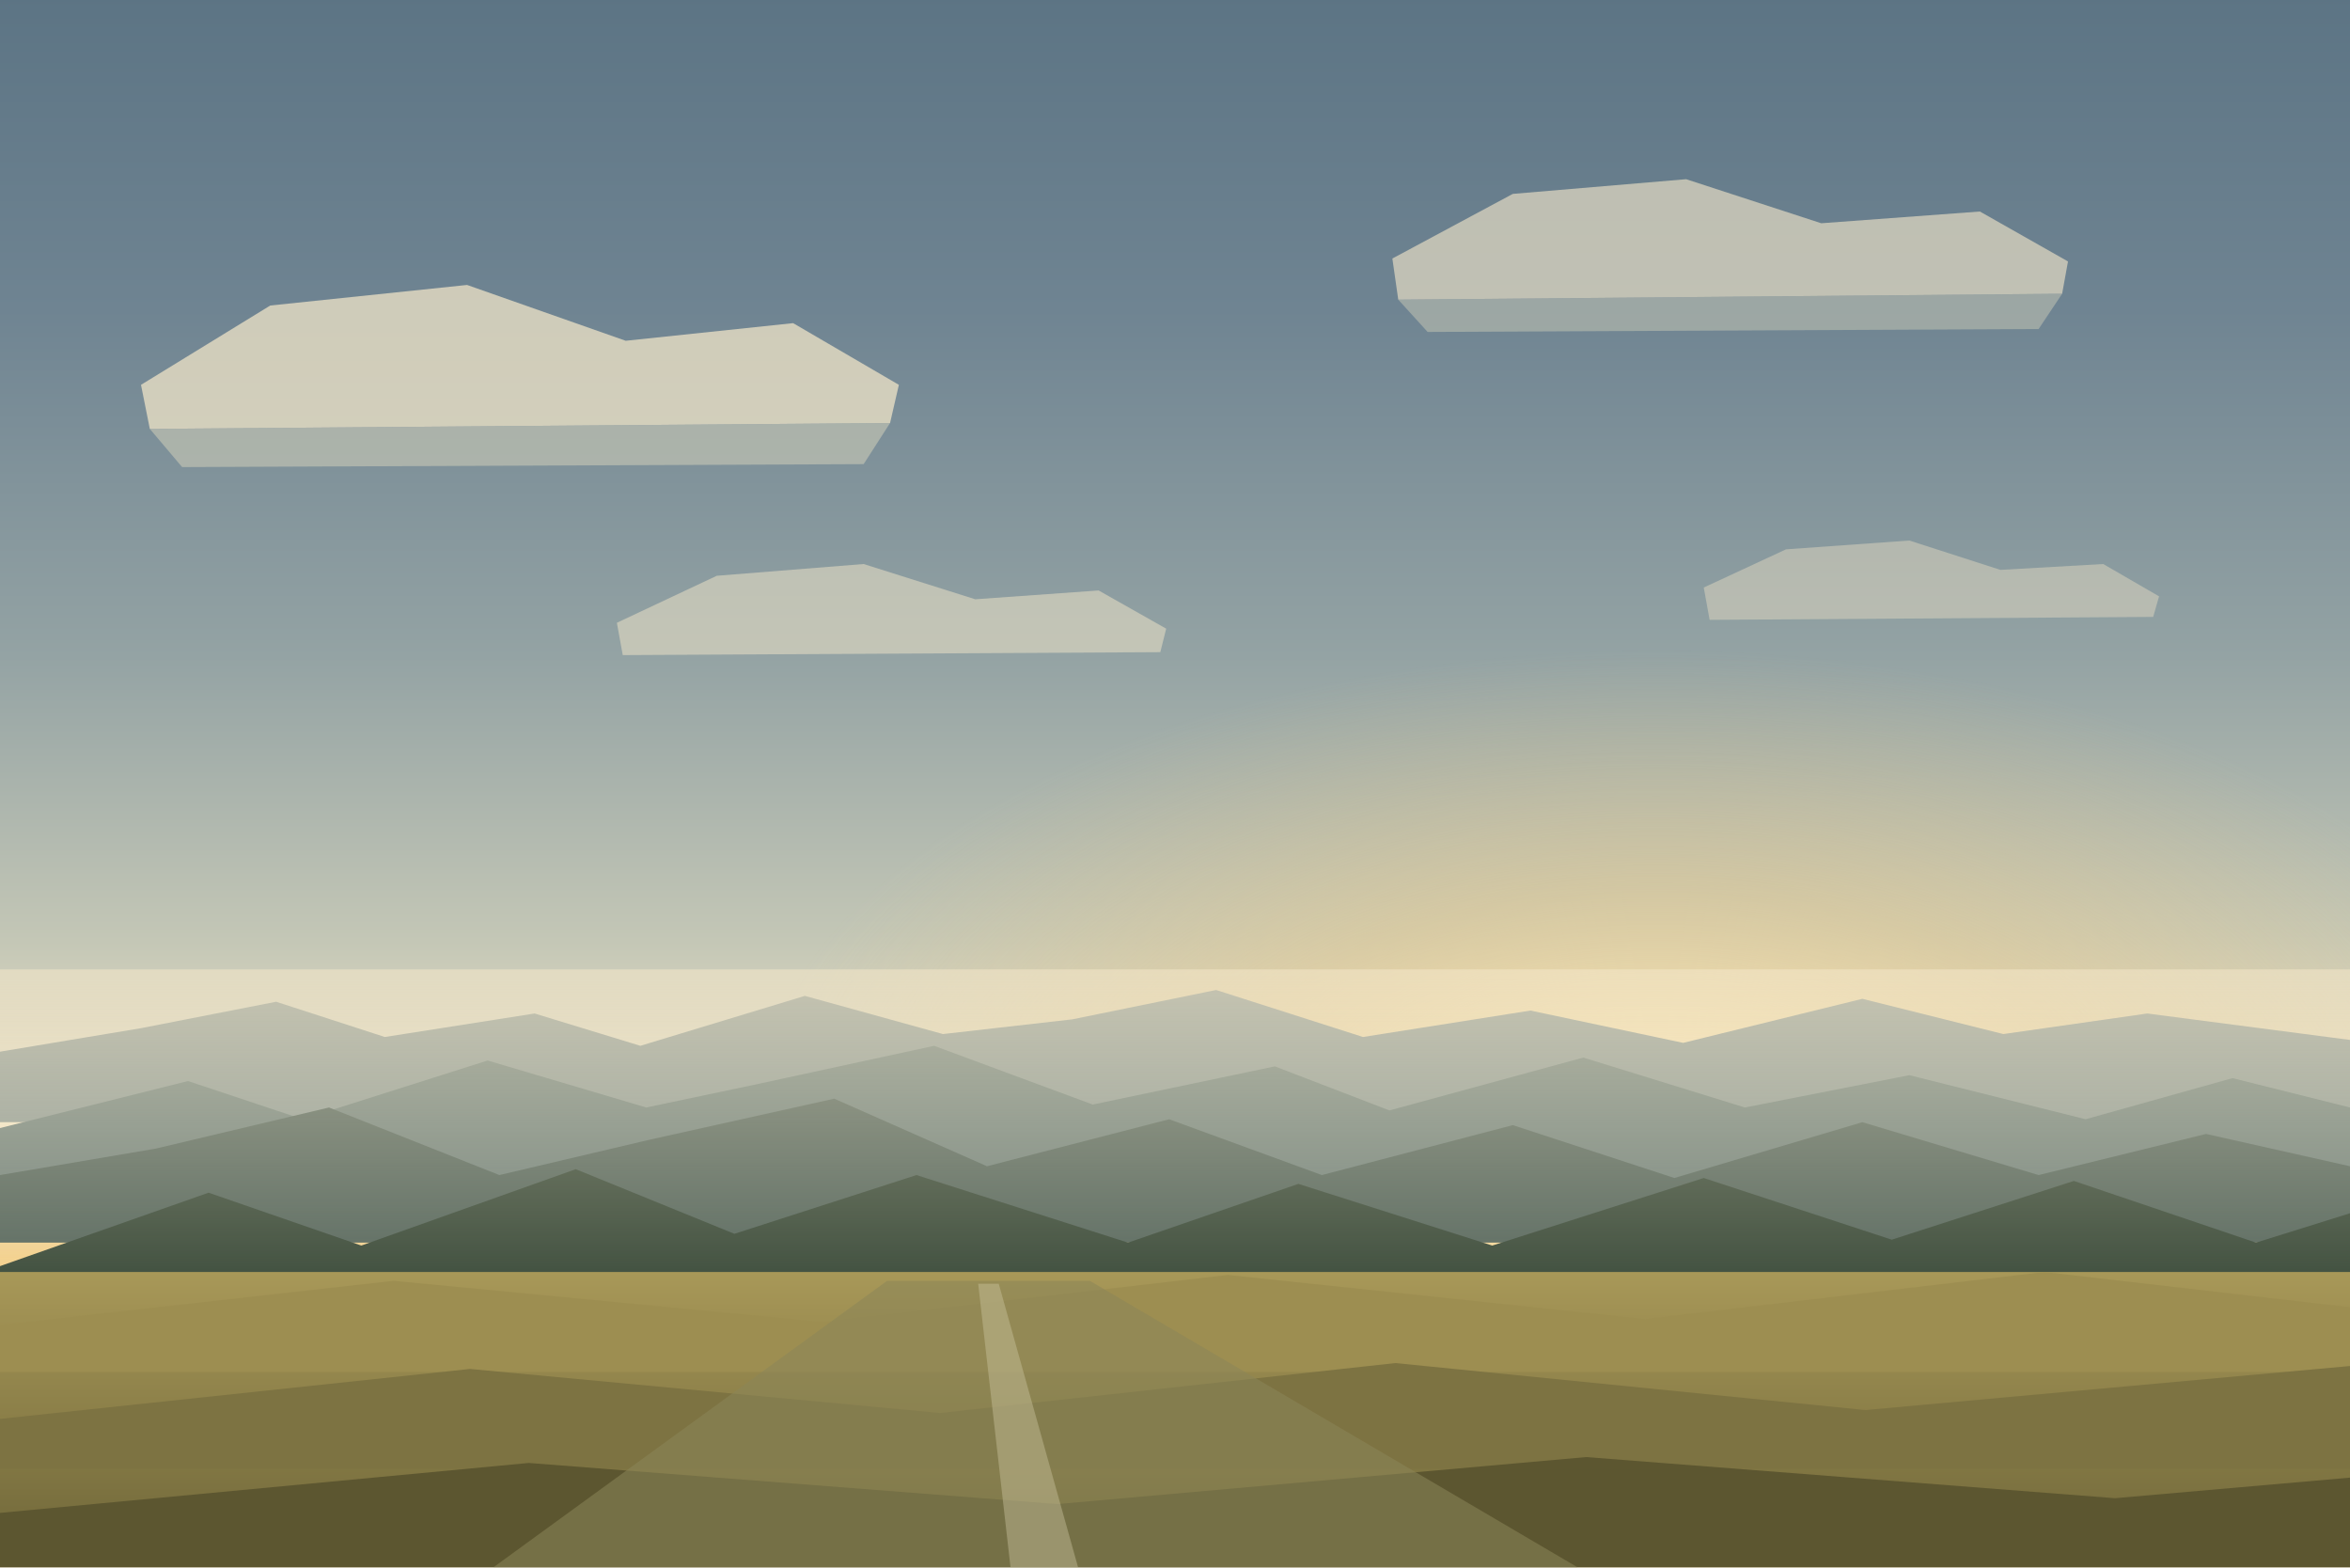
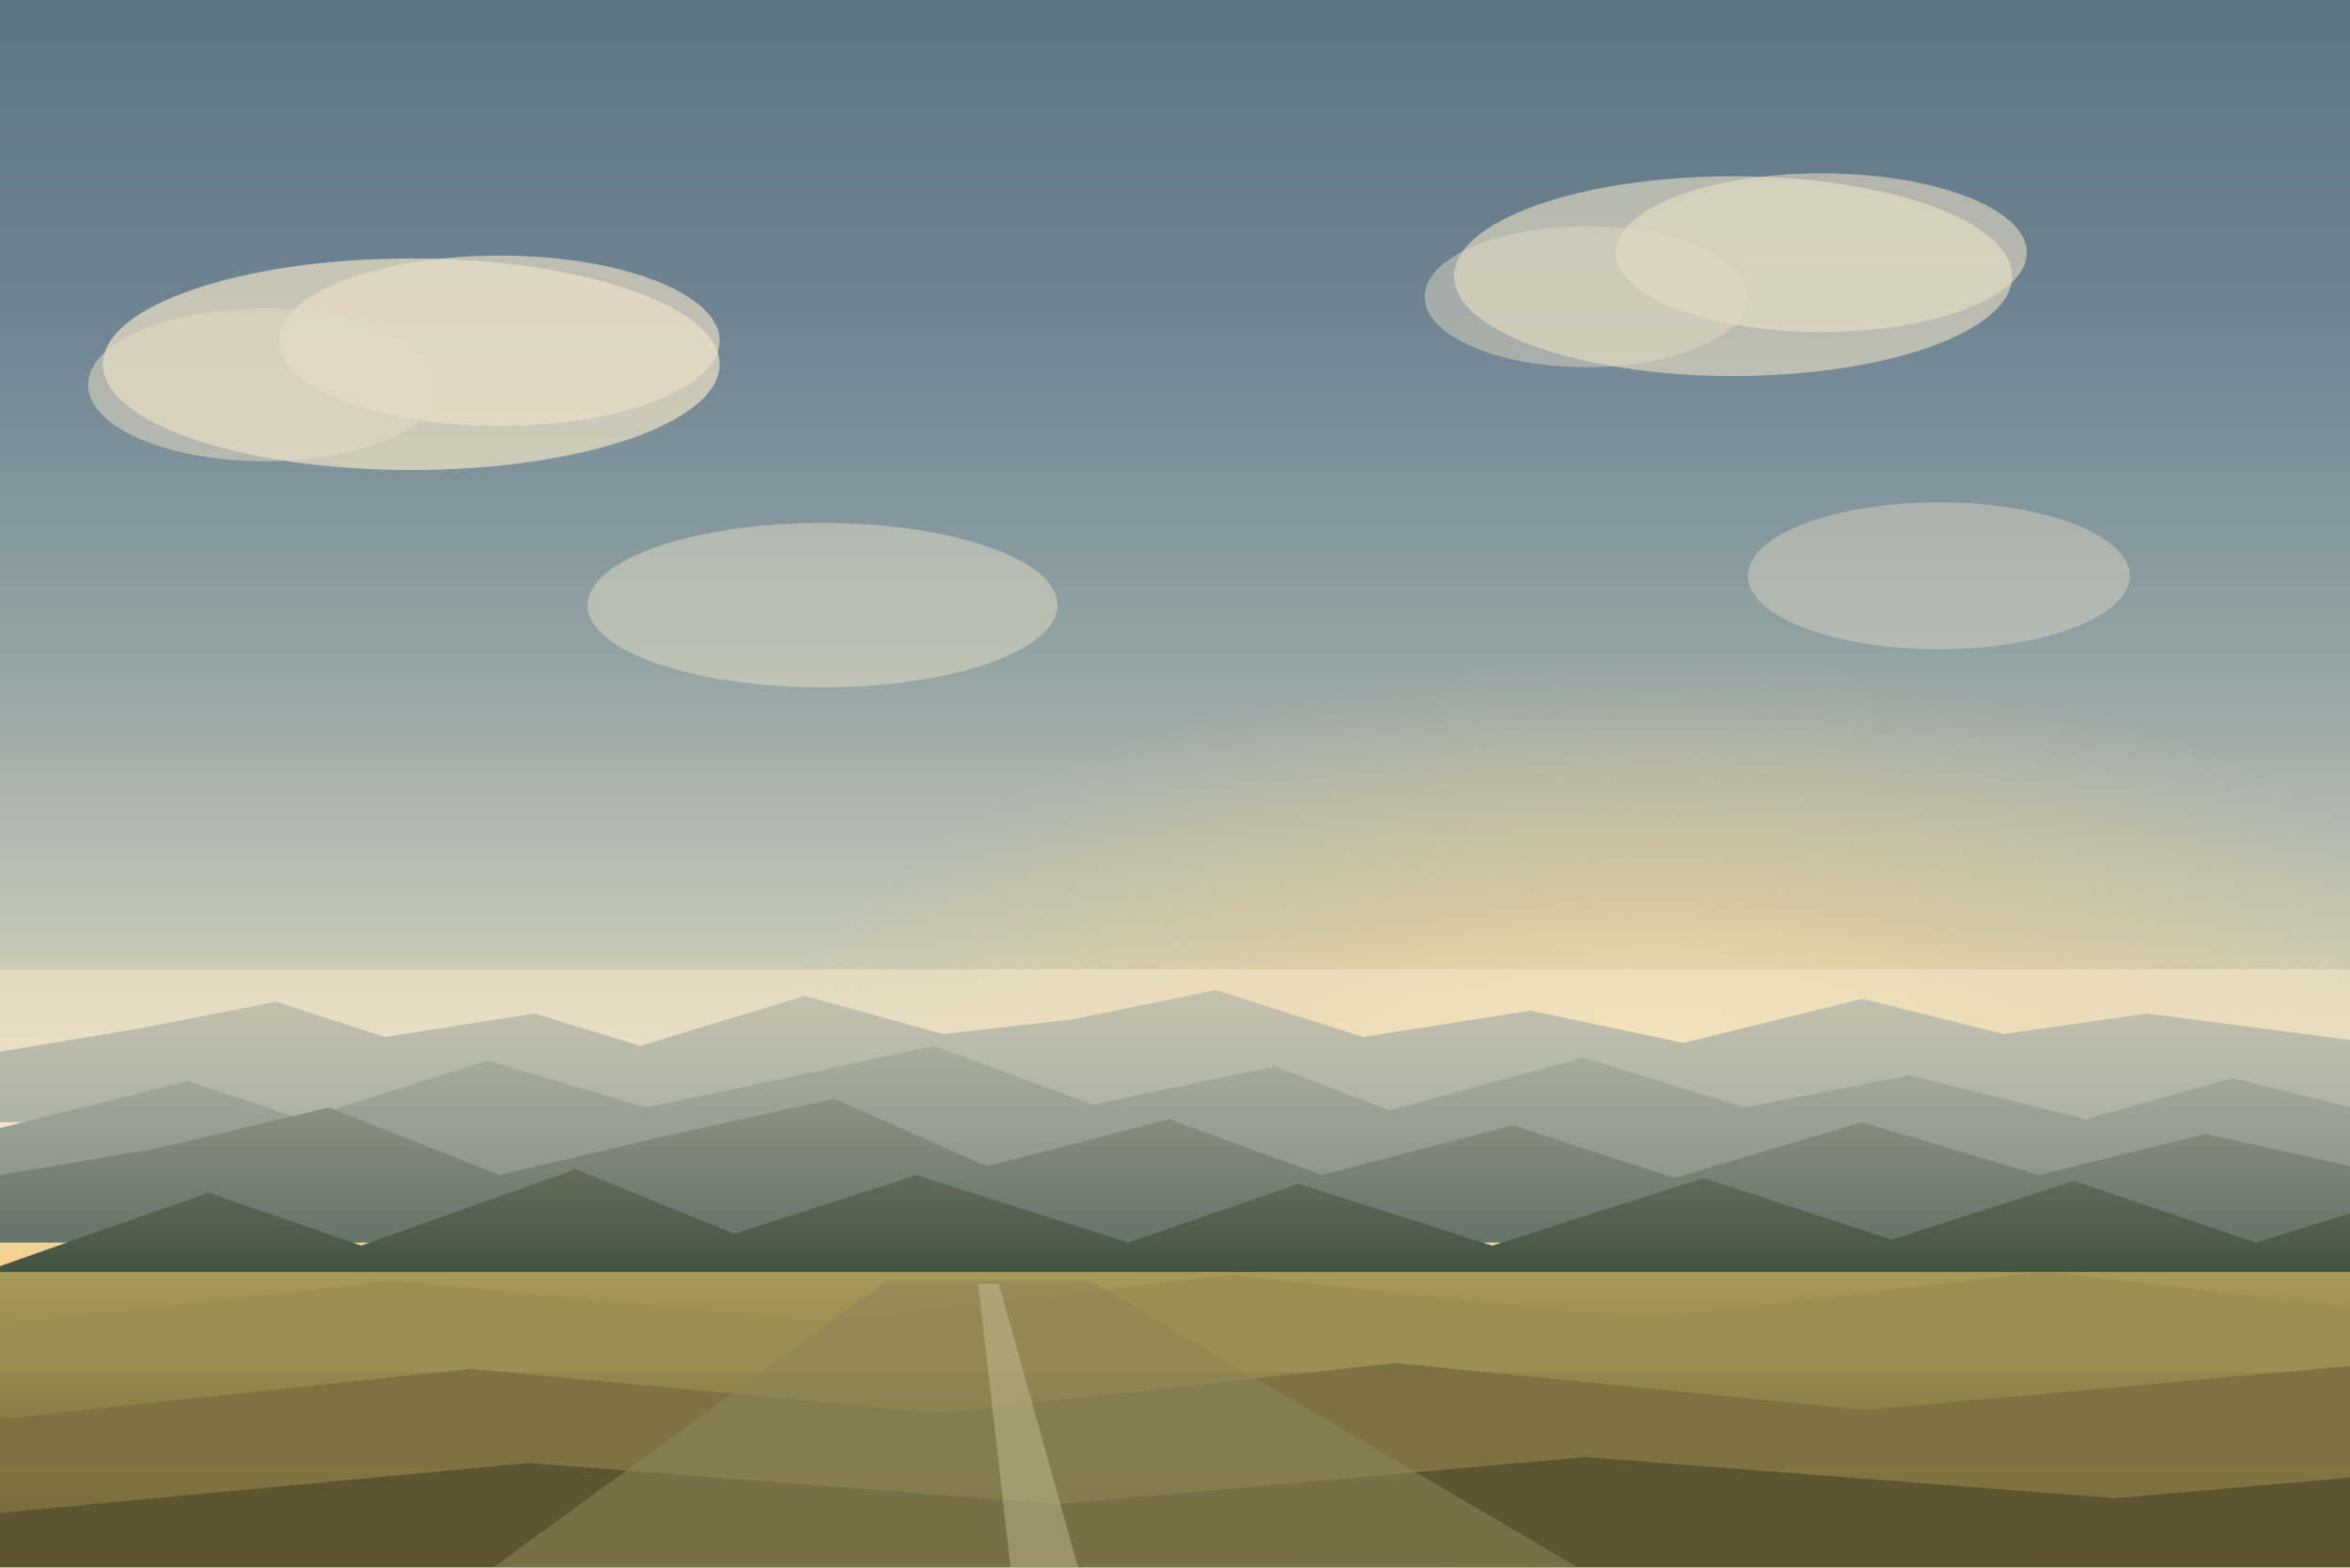
<svg xmlns="http://www.w3.org/2000/svg" viewBox="0 0 1600 1067" width="1600" height="1067">
  <defs>
    <linearGradient id="hsky" x1="0" y1="0" x2="0" y2="1">
      <stop offset="0" stop-color="#5c7484" />
      <stop offset="0.20" stop-color="#6f8492" />
      <stop offset="0.42" stop-color="#94a3a4" />
      <stop offset="0.60" stop-color="#c4c7b6" />
      <stop offset="0.72" stop-color="#f4e7c9" />
      <stop offset="0.80" stop-color="#f3d08c" />
    </linearGradient>
    <radialGradient id="hbreak" cx="0.5" cy="0.5" r="0.5">
      <stop offset="0" stop-color="#ffeec0" stop-opacity="0.92" />
      <stop offset="0.5" stop-color="#f3d08c" stop-opacity="0.42" />
      <stop offset="1" stop-color="#f3d08c" stop-opacity="0" />
    </radialGradient>
    <linearGradient id="hfield" x1="0" y1="0" x2="0" y2="1">
      <stop offset="0" stop-color="#a89858" />
      <stop offset="1" stop-color="#6d6538" />
    </linearGradient>
    <linearGradient id="hhaze" x1="0" y1="1" x2="0" y2="0">
      <stop offset="0" stop-color="#f4e7c9" stop-opacity="0" />
      <stop offset="1" stop-color="#f4e7c9" stop-opacity="0.55" />
    </linearGradient>
  </defs>
  <rect width="1600" height="1067" fill="url(#hsky)" />
  <ellipse cx="1128" cy="770" rx="620" ry="330" fill="url(#hbreak)" />
-   <g>
-     <path d="M96 262 L184 208 L318 194 L426 232 L540 220 L612 262 L606 288 L102 292 Z" fill="#f4e7c9" opacity="0.72" />
-     <path d="M102 292 L606 288 L588 316 L124 318 Z" fill="#c9c9b6" opacity="0.6" />
-     <path d="M948 176 L1030 132 L1148 122 L1240 152 L1348 144 L1408 178 L1404 200 L952 204 Z" fill="#f4e7c9" opacity="0.62" />
-     <path d="M952 204 L1404 200 L1388 224 L972 226 Z" fill="#c9c9b6" opacity="0.5" />
-     <path d="M420 424 L488 392 L588 384 L664 408 L748 402 L794 428 L790 444 L424 446 Z" fill="#f4e7c9" opacity="0.5" />
-     <path d="M1160 400 L1216 374 L1300 368 L1362 388 L1432 384 L1470 406 L1466 420 L1164 422 Z" fill="#f4e7c9" opacity="0.4" />
+   <g opacity="0.92">
+     <ellipse cx="280" cy="248" rx="210" ry="72" fill="#f4e7c9" opacity="0.72" />
+     <ellipse cx="340" cy="232" rx="150" ry="58" fill="#f4e7c9" opacity="0.65" />
+     <ellipse cx="180" cy="262" rx="120" ry="52" fill="#ebe0c8" opacity="0.55" />
+     <ellipse cx="1180" cy="188" rx="190" ry="68" fill="#f4e7c9" opacity="0.62" />
+     <ellipse cx="1240" cy="172" rx="140" ry="54" fill="#f4e7c9" opacity="0.58" />
+     <ellipse cx="1080" cy="202" rx="110" ry="48" fill="#ebe0c8" opacity="0.48" />
+     <ellipse cx="560" cy="412" rx="160" ry="56" fill="#f4e7c9" opacity="0.46" />
+     <ellipse cx="1320" cy="392" rx="130" ry="50" fill="#f4e7c9" opacity="0.38" />
  </g>
  <path d="M0 716 L96 700 L188 682 L262 706 L364 690 L436 712 L548 678 L642 704 L730 694            L828 674 L928 706 L1042 688 L1146 710 L1268 680 L1364 704 L1462 690 L1600 708            V764 H0 Z" fill="#8f9b95" />
  <path d="M0 768 L128 736 L206 762 L332 722 L440 754 L516 738 L636 712 L744 752 L868 726            L946 756 L1078 720 L1188 754 L1300 732 L1420 762 L1520 734 L1600 754 V806 H0 Z" fill="#71827c" />
  <path d="M0 800 L106 782 L224 754 L340 800 L442 776 L568 748 L672 794 L796 762 L900 800            L1030 766 L1140 802 L1268 764 L1388 800 L1502 772 L1600 794 V846 H0 Z" fill="#55665d" />
  <path d="M0 862 L142 812 L246 848 L392 796 L500 840 L624 800 L768 846 L884 806 L1016 848            L1160 802 L1288 844 L1412 804 L1536 846 L1600 826 V896 H0 Z" fill="#394a3a" />
  <rect y="660" width="1600" height="230" fill="url(#hhaze)" />
  <rect y="866" width="1600" height="201" fill="url(#hfield)" />
  <path d="M0 902 L268 872 L560 900 L836 868 L1120 898 L1392 866 L1600 890 V934 H0 Z" fill="#9d8e51" />
  <path d="M0 966 L320 932 L640 962 L950 928 L1270 960 L1600 930 V1000 H0 Z" fill="#7d7342" />
  <path d="M0 1030 L360 996 L720 1024 L1080 992 L1440 1020 L1600 1006 V1067 H0 Z" fill="#5c5630" />
  <path d="M604 872 L742 872 L1074 1067 L336 1067 Z" fill="#8b8558" opacity="0.55" />
  <path d="M666 874 L680 874 L734 1067 L688 1067 Z" fill="#cdc6a2" opacity="0.42" />
</svg>
